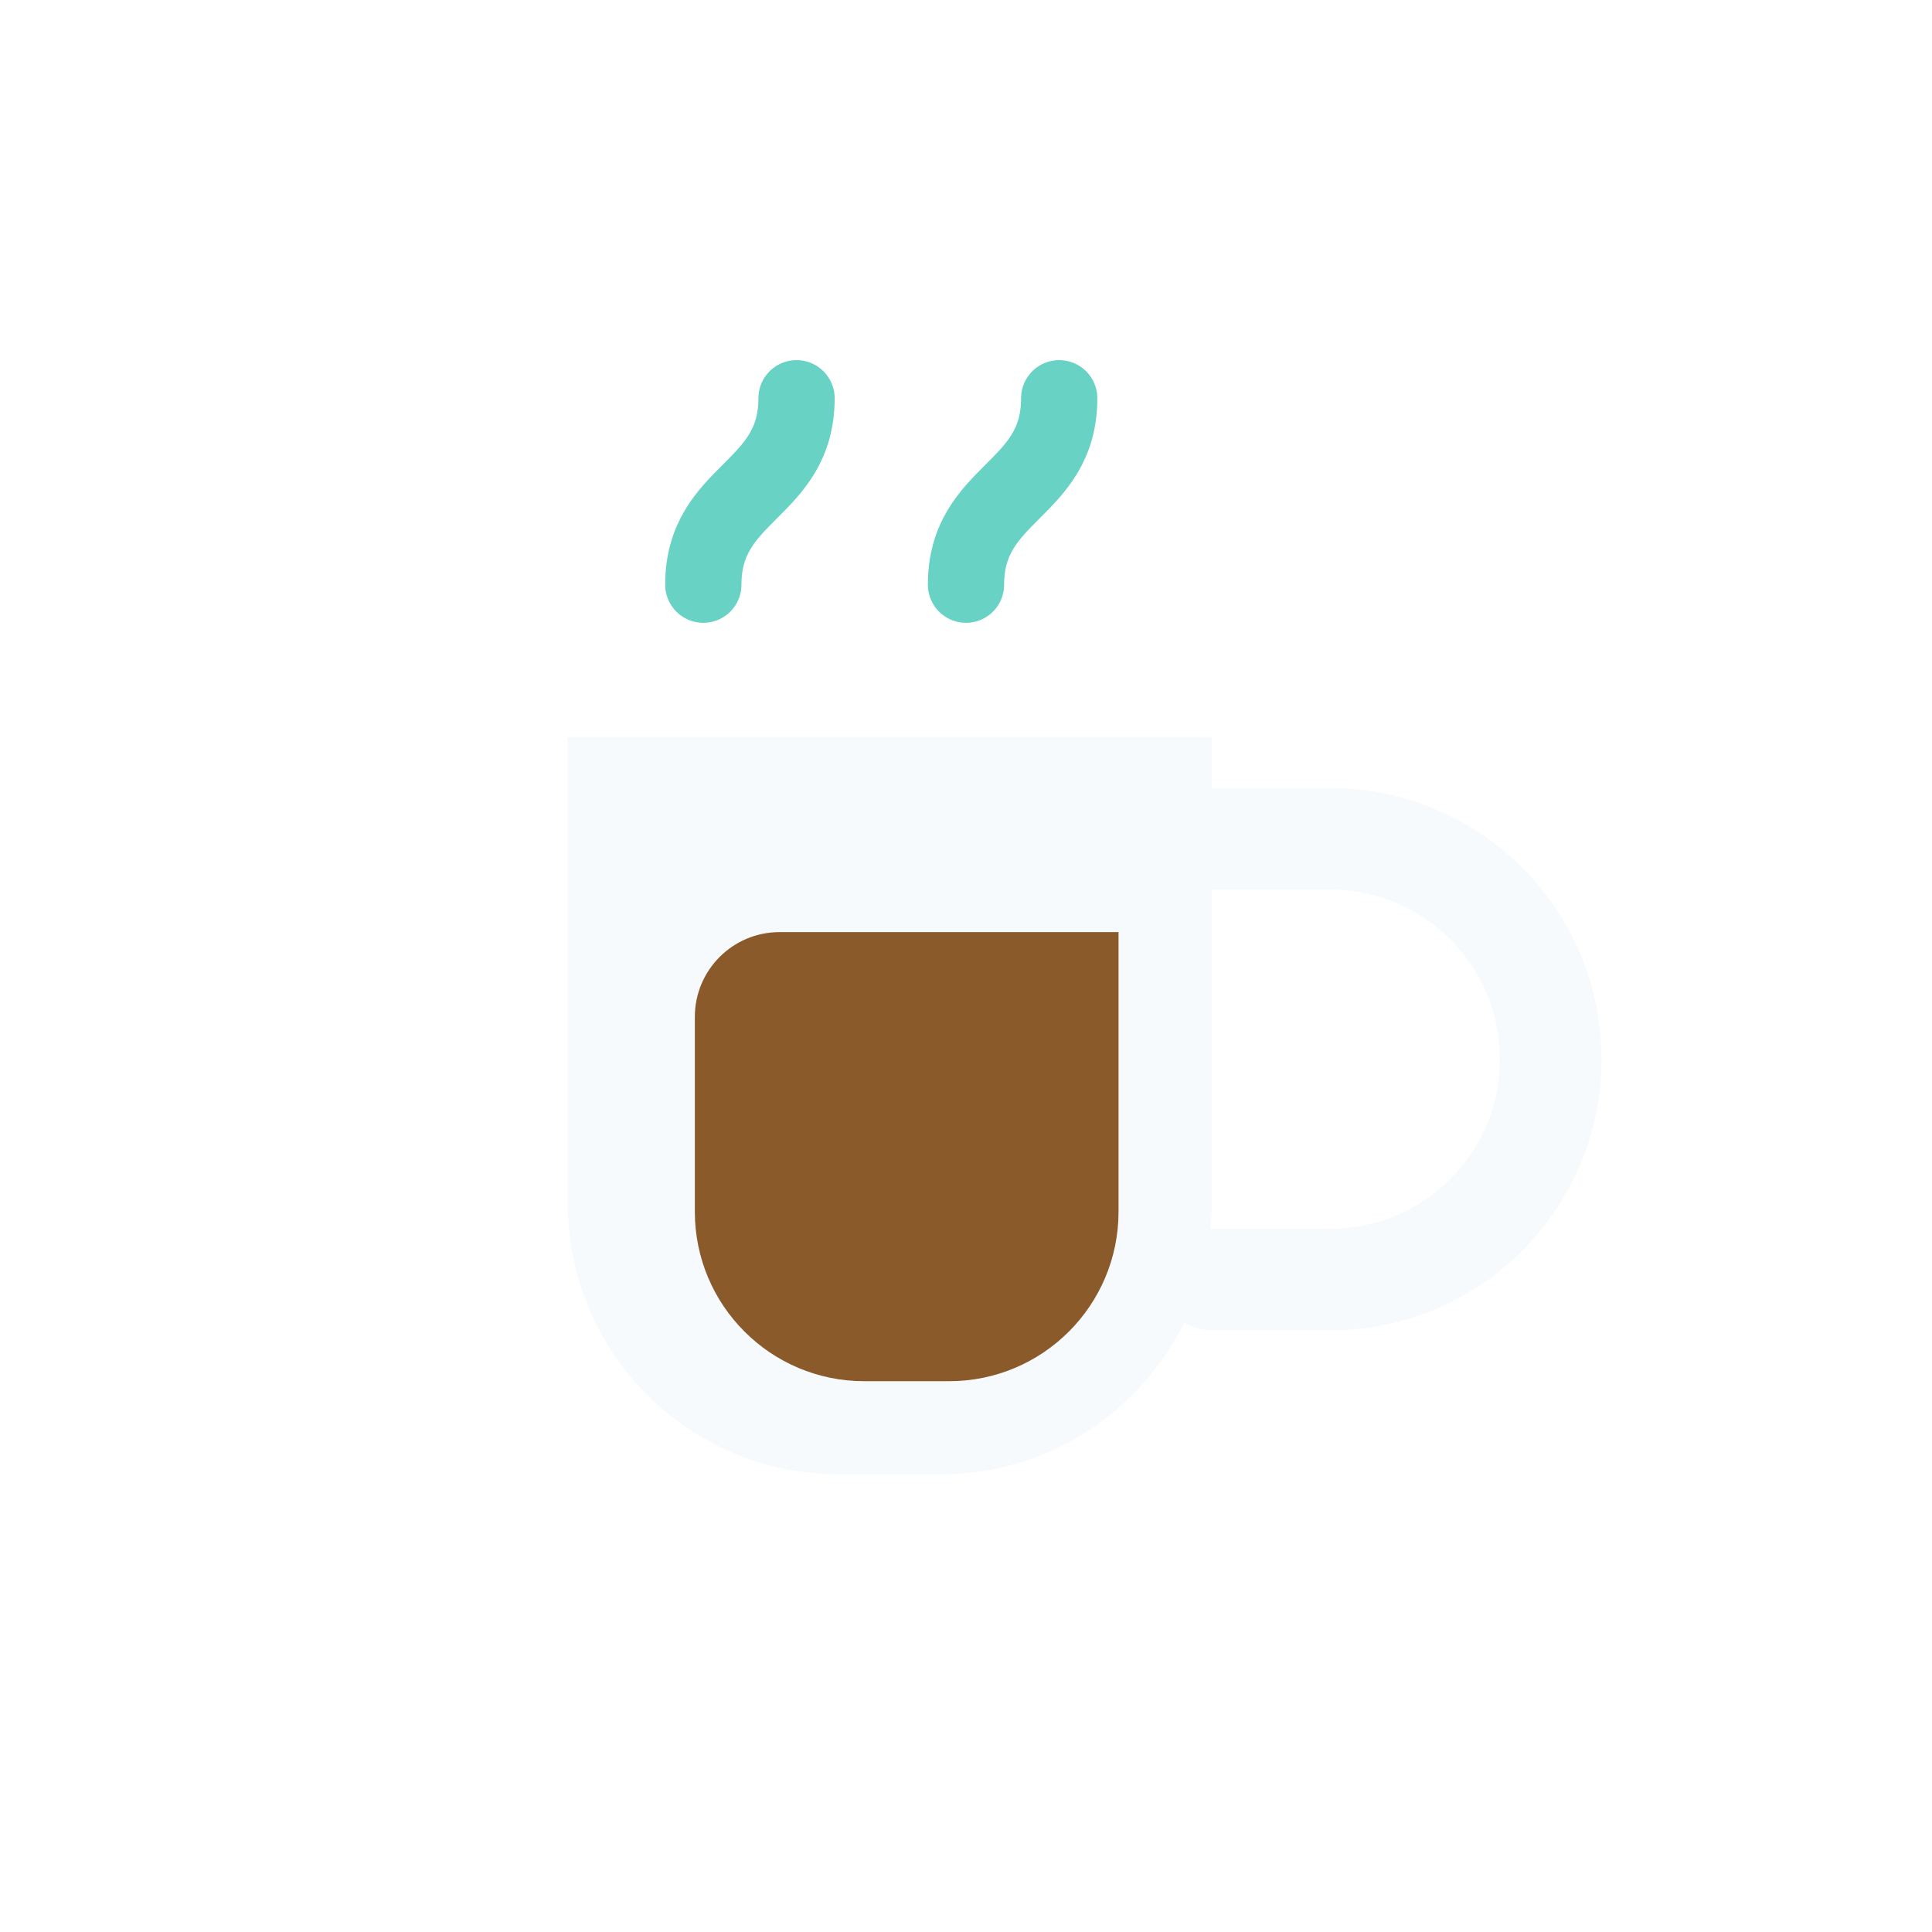
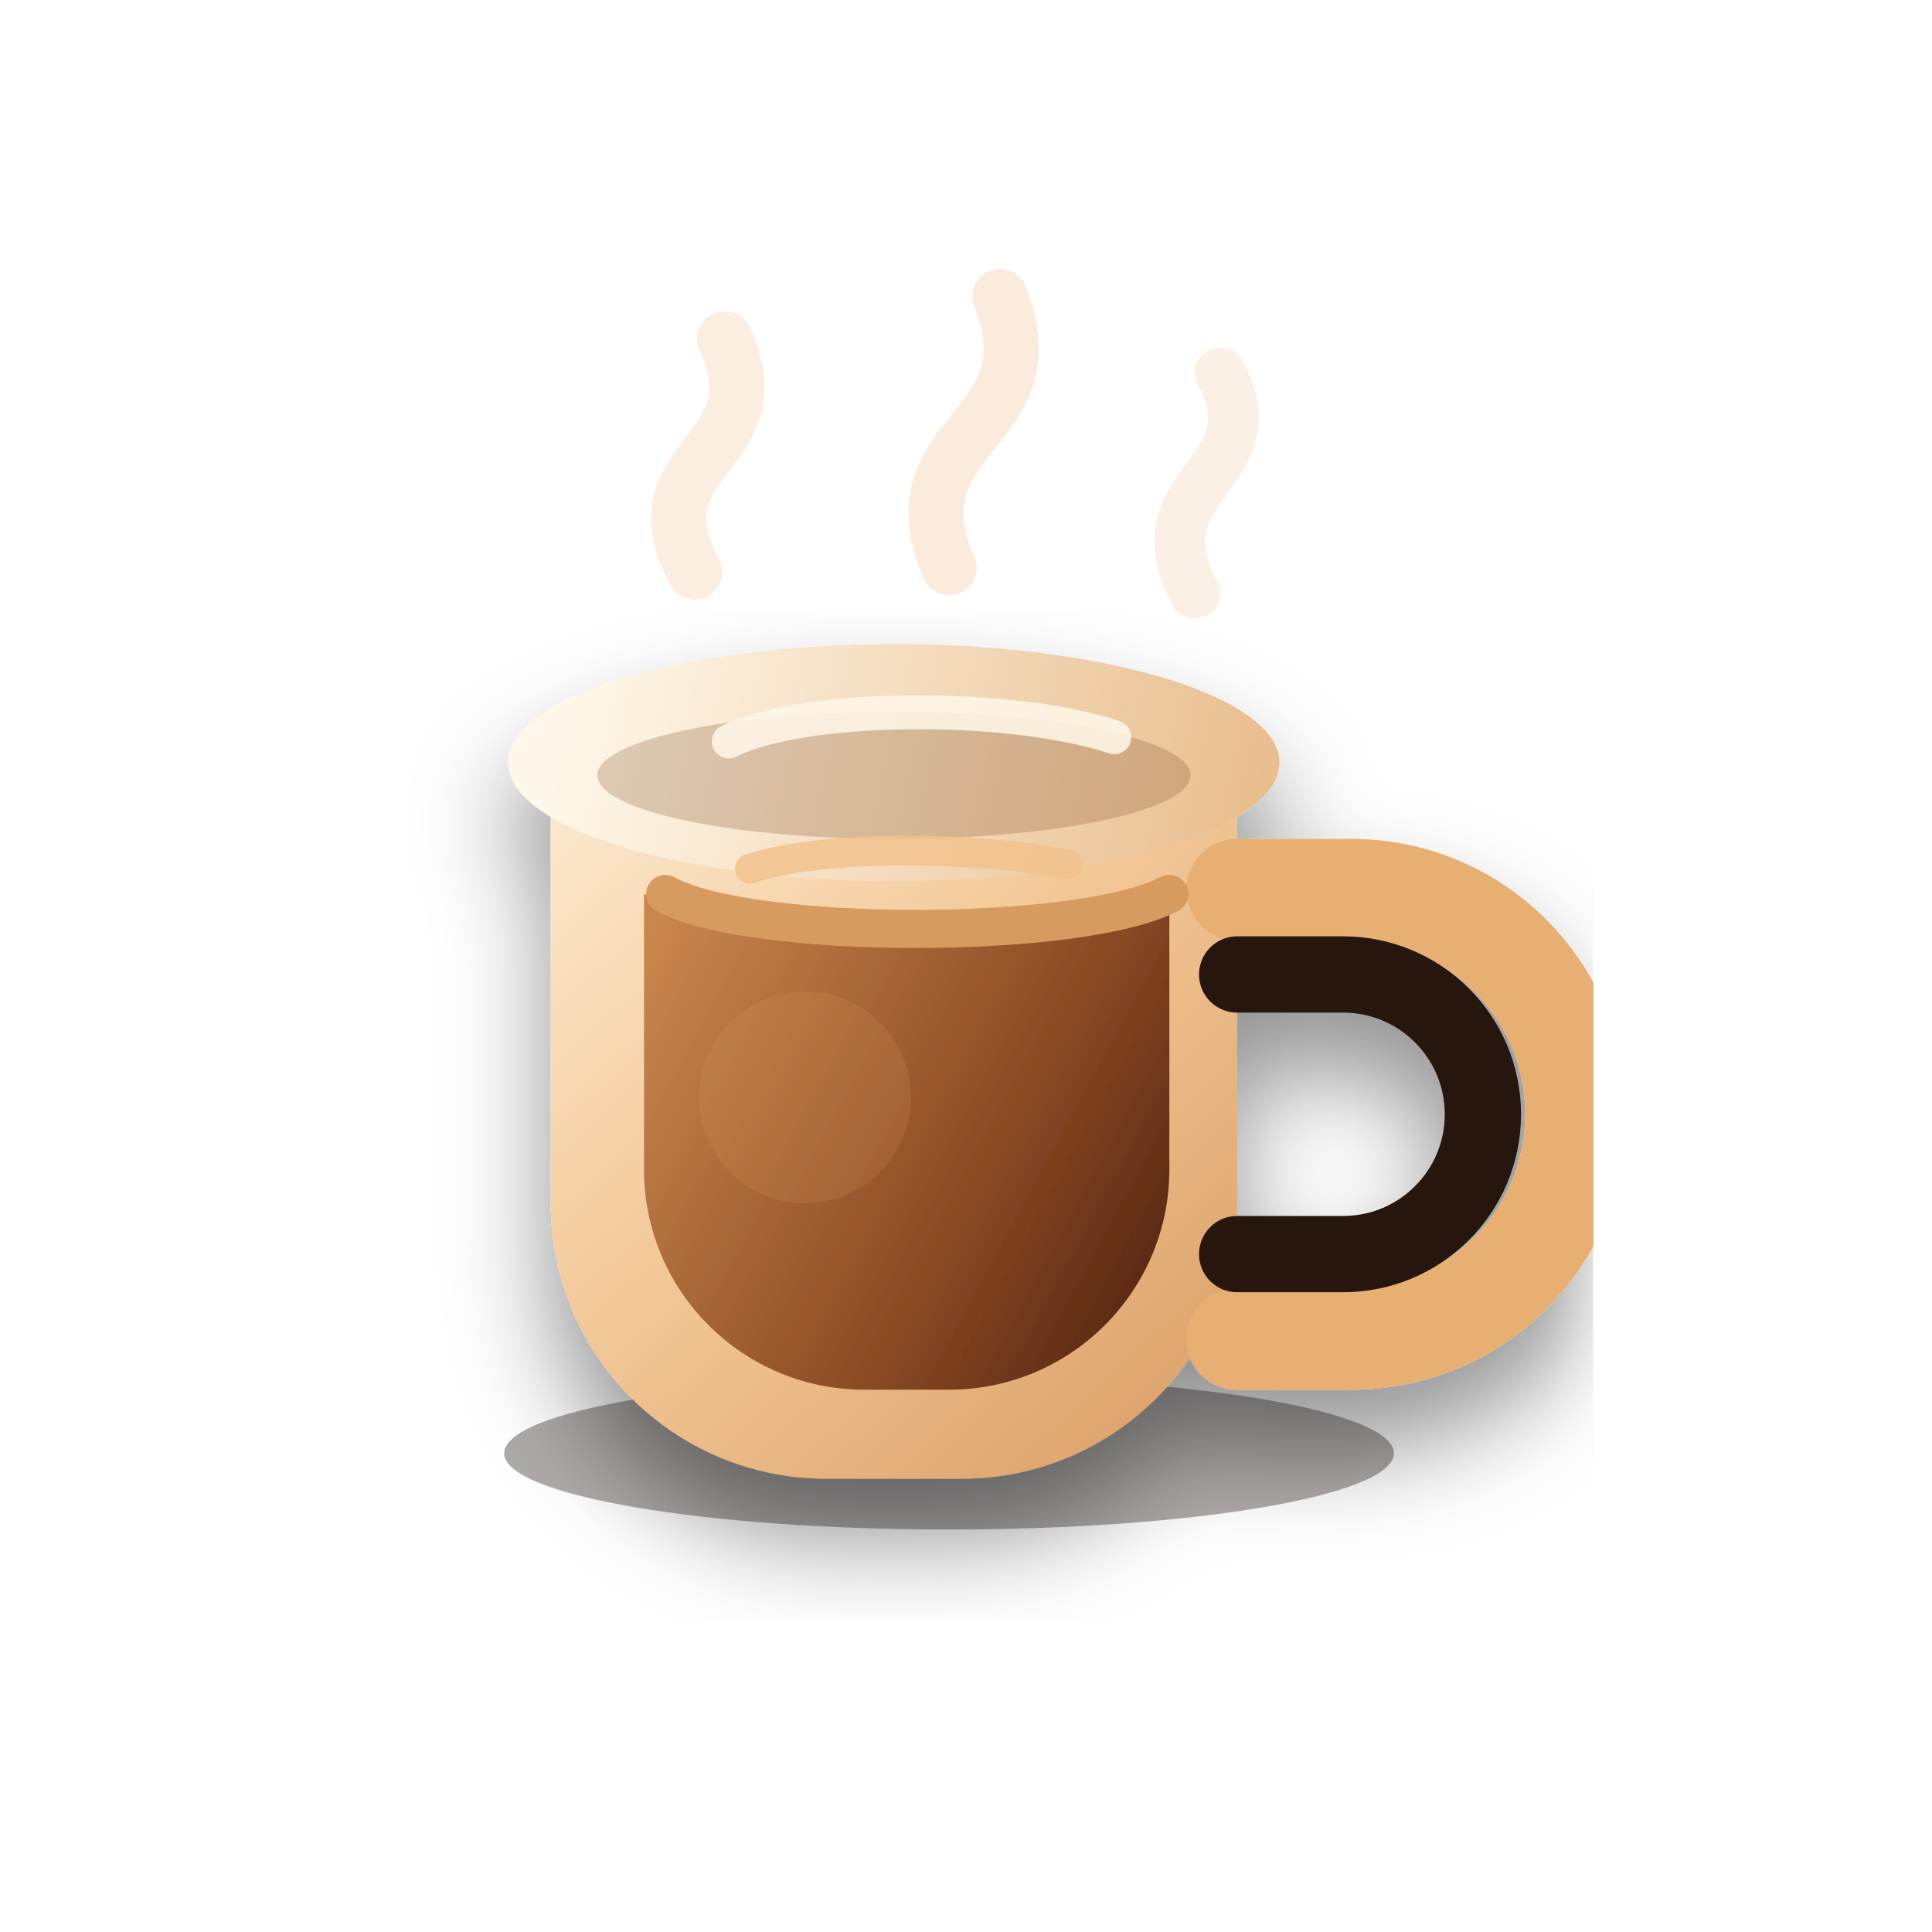
<svg xmlns="http://www.w3.org/2000/svg" width="456" height="456" viewBox="0 0 456 456" fill="none">
-   <path d="M134 174H286V284C286 319.346 257.346 348 222 348H198C162.654 348 134 319.346 134 284V174Z" fill="#F7FAFC" />
-   <path d="M286 198H314C342.719 198 366 221.281 366 250C366 278.719 342.719 302 314 302H286" stroke="#F7FAFC" stroke-width="24" stroke-linecap="round" stroke-linejoin="round" />
-   <path d="M166 138C166 116 188 116 188 94" stroke="#68D2C4" stroke-width="18" stroke-linecap="round" />
-   <path d="M228 138C228 116 250 116 250 94" stroke="#68D2C4" stroke-width="18" stroke-linecap="round" />
-   <path d="M184 220H264V286C264 308.091 246.091 326 224 326H204C181.909 326 164 308.091 164 286V240C164 228.954 172.954 220 184 220Z" fill="#8B5A2B" />
+   <defs>
+     <linearGradient id="ceramic" x1="128" y1="148" x2="306" y2="340" gradientUnits="userSpaceOnUse">
+       <stop stop-color="#FFF4E1" />
+       <stop offset="0.48" stop-color="#F3C999" />
+       <stop offset="1" stop-color="#D99B62" />
+     </linearGradient>
+     <linearGradient id="coffee" x1="150" y1="226" x2="286" y2="300" gradientUnits="userSpaceOnUse">
+       <stop stop-color="#C9874D" />
+       <stop offset="0.62" stop-color="#8B4A23" />
+       <stop offset="1" stop-color="#4F2112" />
+     </linearGradient>
+     <linearGradient id="rim" x1="130" y1="174" x2="306" y2="214" gradientUnits="userSpaceOnUse">
+       <stop stop-color="#FFF8EA" />
+       <stop offset="1" stop-color="#E7B987" />
+     </linearGradient>
+     <filter id="shadow" x="94" y="130" width="282" height="252" filterUnits="userSpaceOnUse" color-interpolation-filters="sRGB">
+       <feDropShadow dx="0" dy="14" stdDeviation="12" flood-color="#120806" flood-opacity="0.42" />
+     </filter>
+   </defs>
+   <ellipse cx="224" cy="343" rx="105" ry="18" fill="#130807" fill-opacity="0.34" />
+   <g filter="url(#shadow)">
+     <path d="M130 178H292V284C292 319.899 262.899 349 227 349H195C159.101 349 130 319.899 130 284V178Z" fill="url(#ceramic)" />
+     <path d="M292 210H319C348.271 210 372 233.729 372 263C372 292.271 348.271 316 319 316H292" stroke="#E8AF72" stroke-width="24" stroke-linecap="round" stroke-linejoin="round" />
+     <path d="M292 230H317C335.225 230 350 244.775 350 263C350 281.225 335.225 296 317 296H292" stroke="#281510" stroke-width="18" stroke-linecap="round" stroke-linejoin="round" />
+     <ellipse cx="211" cy="180" rx="91" ry="28" fill="url(#rim)" />
+     <ellipse cx="211" cy="183" rx="70" ry="15" fill="#8A5B38" fill-opacity="0.28" />
+     <path d="M152 211C169 220 254 221 276 211V276C276 304.719 252.719 328 224 328H204C175.281 328 152 304.719 152 276V211Z" fill="url(#coffee)" />
+     <path d="M157 211C177 222 255 222 276 211" stroke="#D79B61" stroke-width="9" stroke-linecap="round" />
+     <path d="M177 205C196 199 231 200 252 204" stroke="#F1C18B" stroke-width="7" stroke-linecap="round" opacity="0.82" />
+     <path d="M172 175C190 166 239 166 263 174" stroke="#FFF7E9" stroke-width="8" stroke-linecap="round" opacity="0.86" />
+     <circle cx="190" cy="259" r="25" fill="#E0A063" fill-opacity="0.16" />
+   </g>
+   <path d="M164 135C149 108 184 107 171 80" stroke="#F7DFC8" stroke-width="13" stroke-linecap="round" opacity="0.56" />
+   <path d="M224 134C210 102 249 102 236 70" stroke="#F7DFC8" stroke-width="13" stroke-linecap="round" opacity="0.62" />
+   <path d="M282 140C268 114 301 112 288 88" stroke="#F7DFC8" stroke-width="12" stroke-linecap="round" opacity="0.48" />
</svg>
